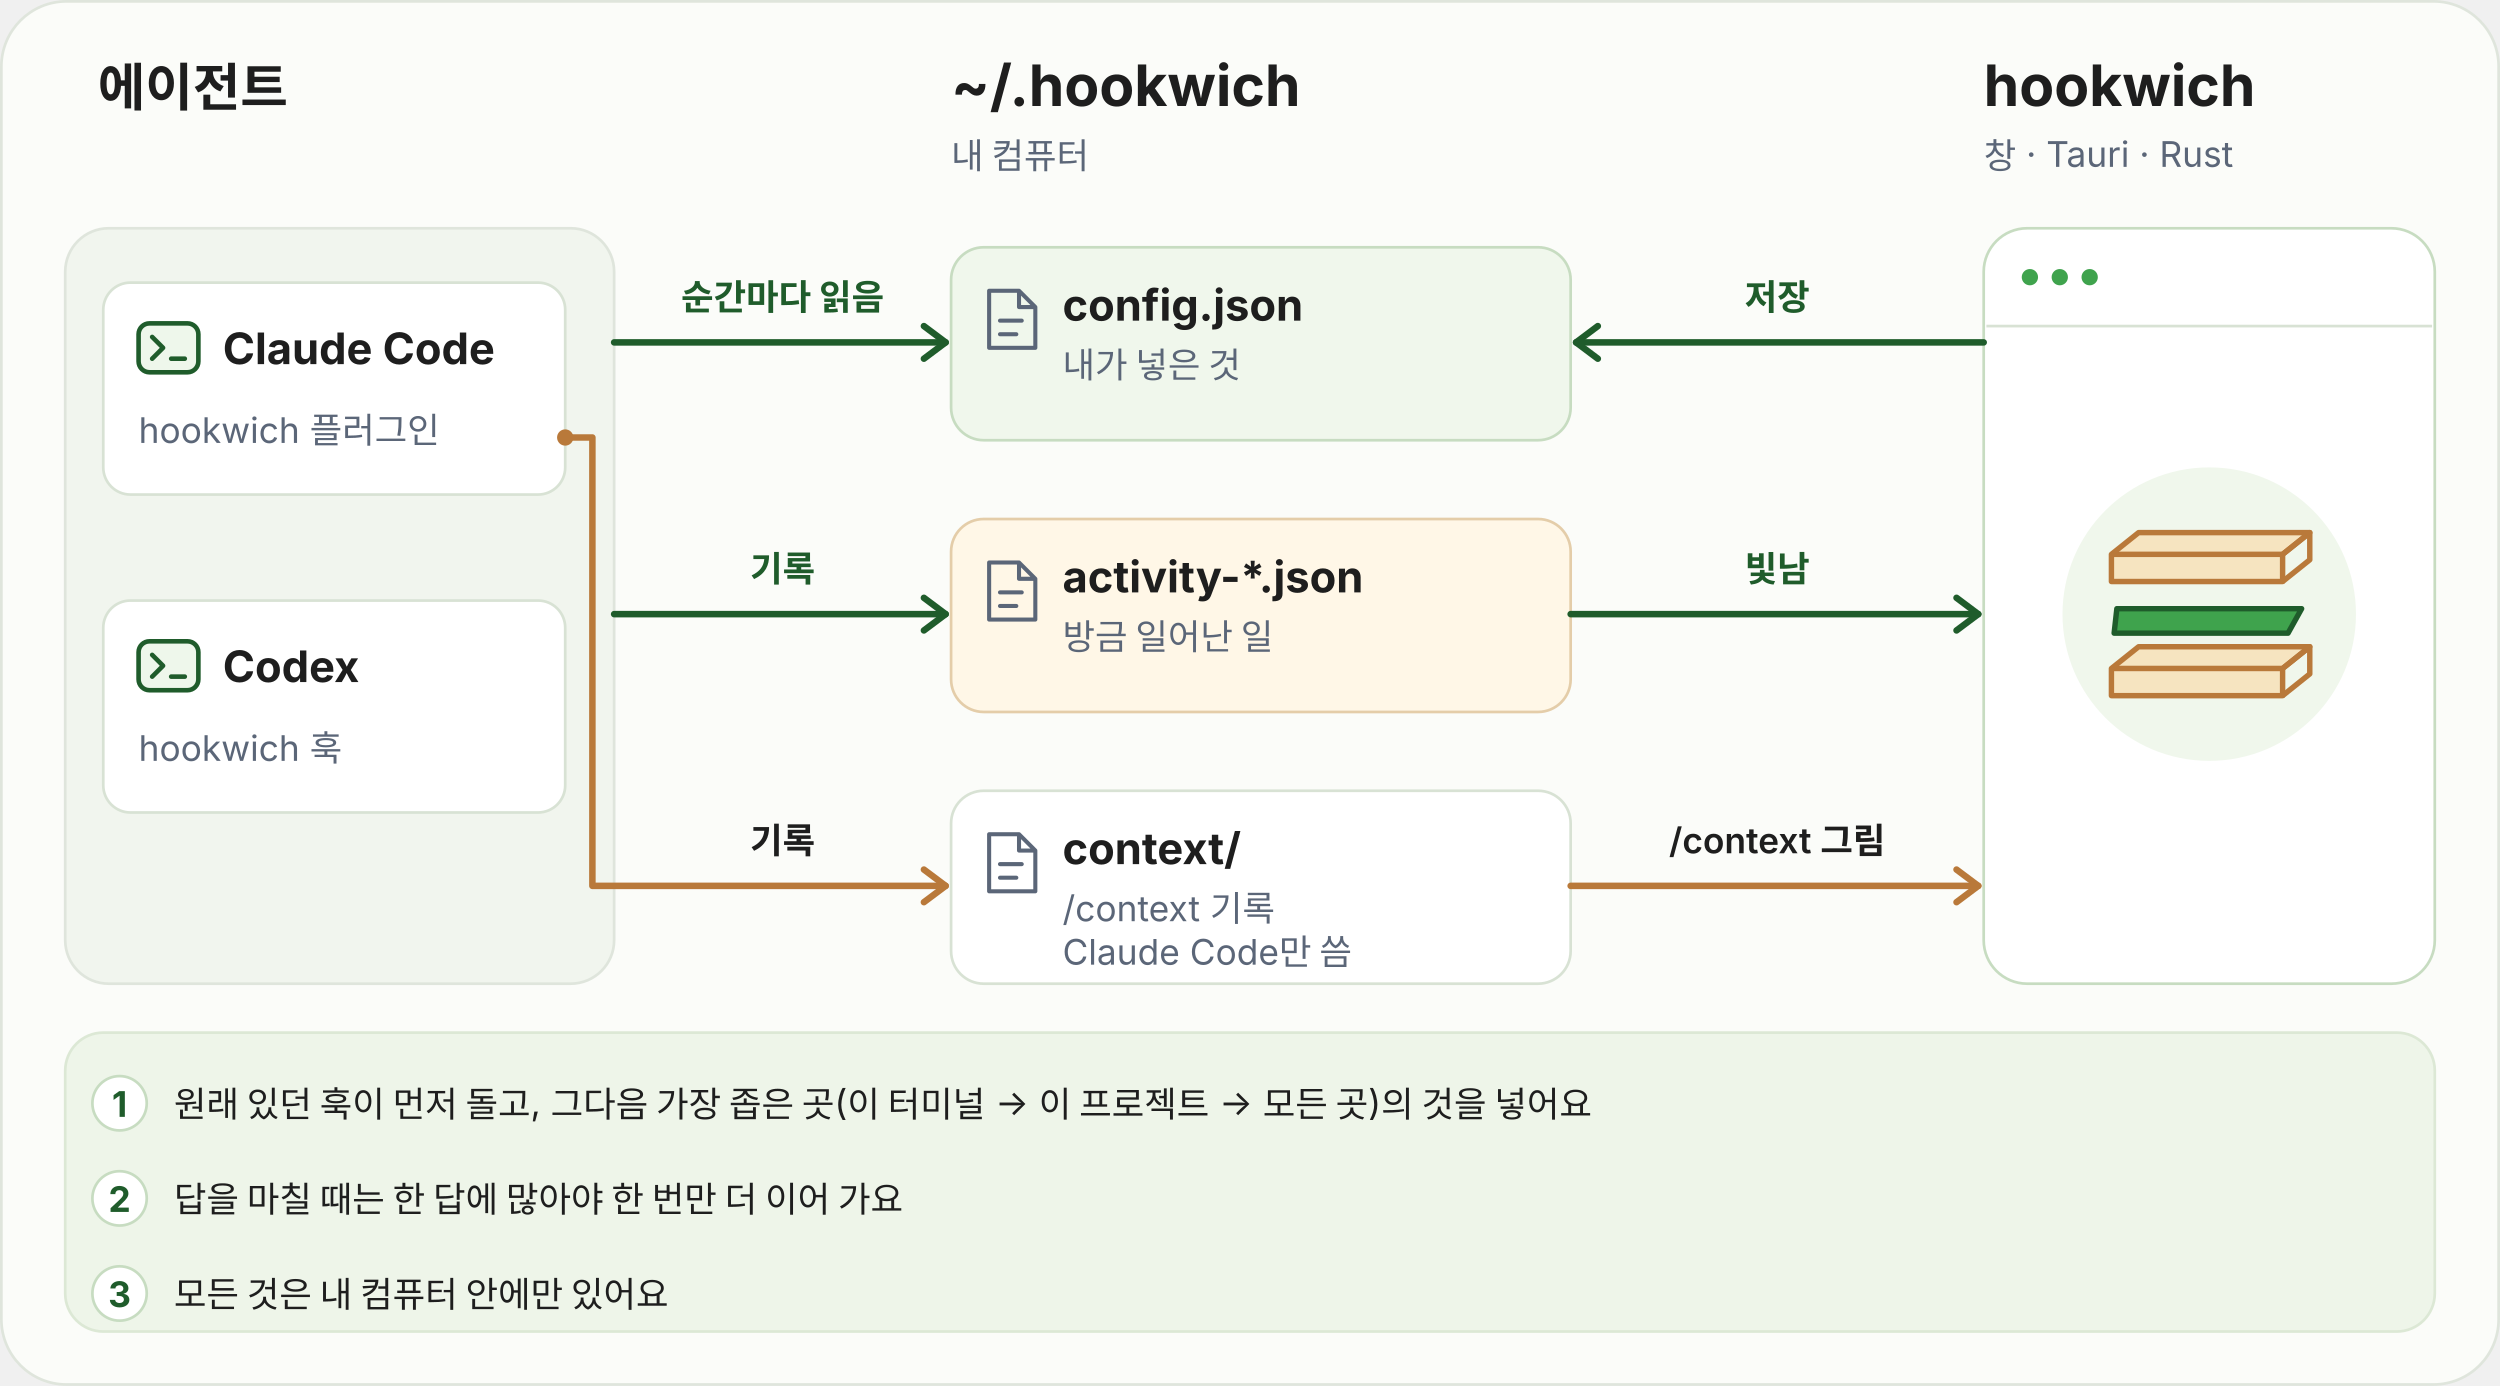
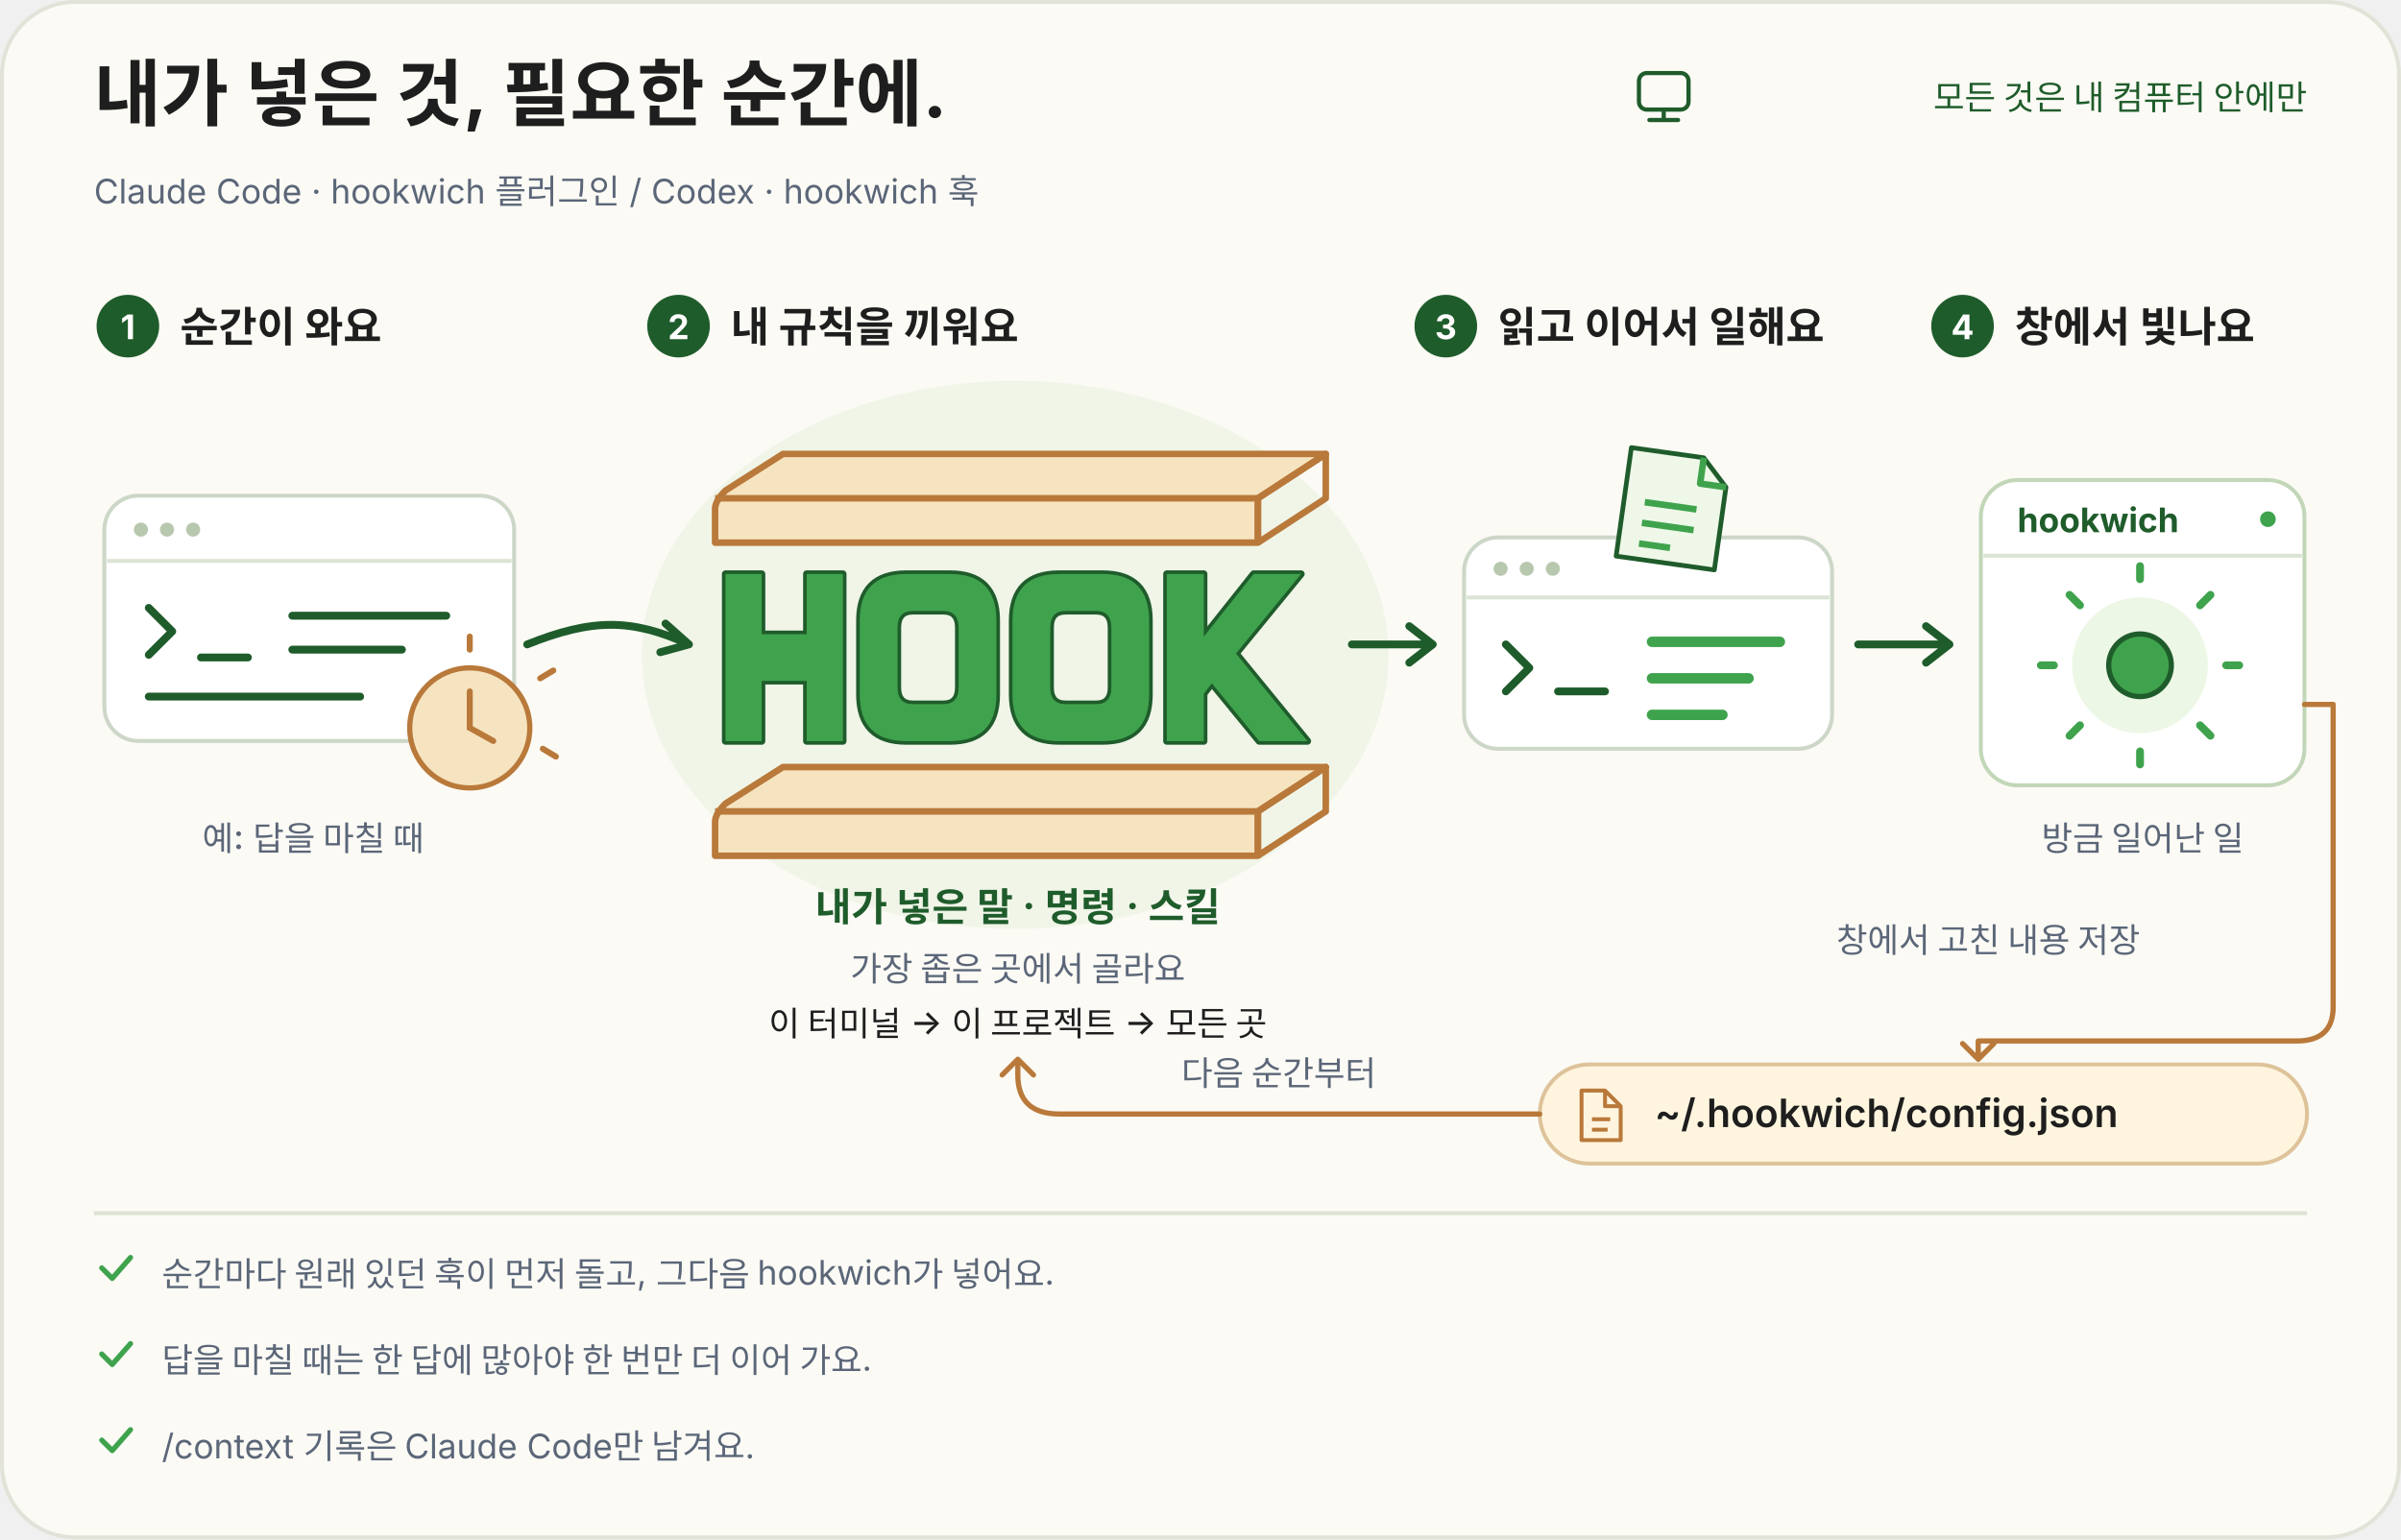
- <svg xmlns="http://www.w3.org/2000/svg" width="920" height="510" viewBox="0 0 920 510" lang="ko" role="img" aria-labelledby="title desc">
-   <rect x=".5" y=".5" width="919" height="509" rx="24" fill="#fbfcf9" stroke="#dfe5dc" />
+ <svg xmlns="http://www.w3.org/2000/svg" width="920" height="590" viewBox="0 0 920 590" lang="ko" role="img" aria-labelledby="title desc">
+   <rect x=".75" y=".75" width="918.5" height="588.5" rx="28" fill="#fbfaf5" stroke="#e2e3d8" stroke-width="1.5" />
  <g font-family="system-ui, -apple-system, &quot;Apple SD Gothic Neo&quot;, &quot;Hiragino Sans&quot;, &quot;PingFang SC&quot;, sans-serif">
-     <text x="36" y="39" font-size="19" fill="#1e1e1e" font-weight="700">에이전트</text>
-     <text x="350" y="39" font-size="21" fill="#1e1e1e" font-weight="700">~/.hookwich</text>
-     <text x="350" y="62" font-size="13" fill="#5b6678" font-weight="400">내 컴퓨터</text>
-     <text x="730" y="39" font-size="21" fill="#1e1e1e" font-weight="700">hookwich</text>
-     <text x="730" y="62" font-size="13" fill="#5b6678" font-weight="400">창 · Tauri · Rust</text>
-     <rect x="24" y="84" width="202" height="278" rx="16" fill="#f1f5ee" stroke="#dfe5dc" />
-     <rect x="38" y="104" width="170" height="78" rx="10" fill="#ffffff" stroke="#d8e2d4" />
-     <rect x="38" y="221" width="170" height="78" rx="10" fill="#ffffff" stroke="#d8e2d4" />
-     <g transform="translate(51 119)" fill="none" stroke="#1f5c2b" stroke-width="1.7" stroke-linecap="round" stroke-linejoin="round">
-       <rect width="22" height="18" rx="4" fill="#eef7eb" />
-       <path d="M5 5L9 9L5 13M12 13H17" />
+     <text x="36" y="46" font-size="28" fill="#1e1e1e" font-weight="750">내가 넣은 것, 필요한 순간에.</text>
+     <text x="36" y="78" font-size="13" fill="#5b6678" font-weight="400">Claude Code · hookwich 플러그인    /    Codex · hookwich 훅</text>
+     <g transform="translate(628 28)" fill="none" stroke="#1f5c2b" stroke-width="1.6" stroke-linecap="round">
+       <rect width="19" height="14" rx="3" />
+       <path d="M9.5 14V18M4 18H15" />
    </g>
-     <text x="82" y="134" font-size="16" fill="#1e1e1e" font-weight="650">Claude Code</text>
-     <text x="51" y="163" font-size="13" fill="#5b6678" font-weight="400">hookwich 플러그인</text>
-     <g transform="translate(51 236)" fill="none" stroke="#1f5c2b" stroke-width="1.7" stroke-linecap="round" stroke-linejoin="round">
-       <rect width="22" height="18" rx="4" fill="#eef7eb" />
-       <path d="M5 5L9 9L5 13M12 13H17" />
+     <text x="884" y="42" font-size="13" fill="#1f5c2b" font-weight="500" text-anchor="end">모든 것은 내 컴퓨터 안에만</text>
+     <circle cx="49" cy="125" r="12" fill="#1f5c2b" />
+     <text x="49" y="130" font-size="13" fill="#ffffff" font-weight="700" text-anchor="middle">1</text>
+     <text x="69" y="131" font-size="16" fill="#1e1e1e" font-weight="700">순간이 와요</text>
+     <circle cx="260" cy="125" r="12" fill="#1f5c2b" />
+     <text x="260" y="130" font-size="13" fill="#ffffff" font-weight="700" text-anchor="middle">2</text>
+     <text x="280" y="131" font-size="16" fill="#1e1e1e" font-weight="700">내 규칙을 끼워요</text>
+     <circle cx="554" cy="125" r="12" fill="#1f5c2b" />
+     <text x="554" y="130" font-size="13" fill="#ffffff" font-weight="700" text-anchor="middle">3</text>
+     <text x="574" y="131" font-size="16" fill="#1e1e1e" font-weight="700">읽고 이어서 일해요</text>
+     <circle cx="752" cy="125" r="12" fill="#1f5c2b" />
+     <text x="752" y="130" font-size="13" fill="#ffffff" font-weight="700" text-anchor="middle">4</text>
+     <text x="772" y="131" font-size="16" fill="#1e1e1e" font-weight="700">창에서 빛나요</text>
+     <ellipse cx="389" cy="251" rx="143" ry="105" fill="#f0f5e8" />
+     <g fill="none" stroke="#1f5c2b" stroke-width="3" stroke-linecap="round" stroke-linejoin="round">
+       <path d="M202 247C227 237 242 237 264 247M255 239L264 247L253 250M518 247H549M540 240L549 247L540 254M712 247H747M738 240L747 247L738 254" />
    </g>
-     <text x="82" y="251" font-size="16" fill="#1e1e1e" font-weight="650">Codex</text>
-     <text x="51" y="280" font-size="13" fill="#5b6678" font-weight="400">hookwich 훅</text>
-     <rect x="350" y="91" width="228" height="71" rx="12" fill="#f0f7ec" stroke="#c7dcc1" />
-     <g transform="translate(364 107)" fill="none" stroke="#5b6678" stroke-width="1.5" stroke-linecap="round" stroke-linejoin="round">
-       <path d="M0 0H11L17 6V21H0ZM11 0V6H17M4 11H12M4 16H10" />
+     <rect x="40" y="190" width="157" height="94" rx="13" fill="#ffffff" stroke="#cdd7c8" stroke-width="1.5" />
+     <path d="M41 215H196" stroke="#dbe4d5" stroke-width="1.5" />
+     <g fill="#b8c8ae">
+       <circle cx="54" cy="203" r="2.7" />
+       <circle cx="64" cy="203" r="2.7" />
+       <circle cx="74" cy="203" r="2.7" />
    </g>
-     <text x="391" y="118" font-size="16" fill="#1e1e1e" font-weight="650">config.json</text>
-     <text x="391" y="139" font-size="13" fill="#5b6678" font-weight="400">내가 넣은 것</text>
-     <rect x="350" y="191" width="228" height="71" rx="12" fill="#fff7e7" stroke="#e4cda9" />
-     <g transform="translate(364 207)" fill="none" stroke="#5b6678" stroke-width="1.5" stroke-linecap="round" stroke-linejoin="round">
-       <path d="M0 0H11L17 6V21H0ZM11 0V6H17M4 11H12M4 16H10" />
+     <g fill="none" stroke="#1f5c2b" stroke-width="3" stroke-linecap="round" stroke-linejoin="round">
+       <path d="M57 233L66 242L57 251M77 252H95M112 236H171M112 249H154M57 267H138" />
    </g>
-     <text x="391" y="218" font-size="16" fill="#1e1e1e" font-weight="650">activity-*.json</text>
-     <text x="391" y="239" font-size="13" fill="#5b6678" font-weight="400">방금 일어난 일</text>
-     <rect x="350" y="291" width="228" height="71" rx="12" fill="#ffffff" stroke="#d8e2d4" />
-     <g transform="translate(364 307)" fill="none" stroke="#5b6678" stroke-width="1.5" stroke-linecap="round" stroke-linejoin="round">
-       <path d="M0 0H11L17 6V21H0ZM11 0V6H17M4 11H12M4 16H10" />
+     <circle cx="180" cy="279" r="23" fill="#f6e4c0" stroke="#b9793a" stroke-width="2" />
+     <g fill="none" stroke="#b9793a" stroke-width="2.3" stroke-linecap="round">
+       <path d="M180 265V279L189 284M180 249V244M207 260L212 257M208 287L213 290" />
    </g>
-     <text x="391" y="318" font-size="16" fill="#1e1e1e" font-weight="650">context/</text>
-     <text x="391" y="339" font-size="13" fill="#5b6678" font-weight="400">/context 기록</text>
-     <text x="391" y="355" font-size="13" fill="#5b6678" font-weight="400">Claude Code만 씀</text>
-     <rect x="730" y="84" width="166" height="278" rx="16" fill="#ffffff" stroke="#c7dcc1" />
-     <path d="M731 120H895" stroke="#d8e2d4" />
-     <g fill="#3fa34d">
-       <circle cx="747" cy="102" r="3" />
-       <circle cx="758" cy="102" r="3" />
-       <circle cx="769" cy="102" r="3" />
+     <text x="120" y="326" font-size="13" fill="#5b6678" font-weight="500" text-anchor="middle">예: 답을 마칠 때</text>
+     <g transform="translate(274 174)" fill="#f6e4c0" stroke="#b9793a" stroke-width="2.5" stroke-linejoin="round">
+       <path d="M26 0H234L208 17V34H0V21Q0 18 4 14Z" />
+       <path d="M0 17H208L234 0V17L208 34M208 17V34" fill="none" />
    </g>
-     <circle cx="813" cy="226" r="54" fill="#f0f7ec" />
-     <g stroke-linejoin="round">
-       <path d="M777 204L787 196H850L840 204V214H777Z" fill="#f6e4c0" stroke="#b9793a" stroke-width="2" />
-       <path d="M777 204H840L850 196V206L840 214" fill="none" stroke="#b9793a" stroke-width="2" />
-       <path d="M779 224H847L842 233H778Z" fill="#3fa34d" stroke="#1f5c2b" stroke-width="2" />
-       <path d="M777 246L787 238H850L840 246V256H777Z" fill="#f6e4c0" stroke="#b9793a" stroke-width="2" />
-       <path d="M777 246H840L850 238V248L840 256" fill="none" stroke="#b9793a" stroke-width="2" />
+     <g transform="translate(278 220) scale(.308)" fill="#3fa34d" stroke="#1f5c2b" stroke-width="9" stroke-linejoin="round" paint-order="stroke fill" fill-rule="evenodd">
+       <path d="M0 0H45V75H101V0H146V208H101V133H45V208H0Z" />
+       <path d="M225 0H279Q337 0 337 58V150Q337 208 279 208H225Q167 208 167 150V58Q167 0 225 0ZM233 46Q214 46 214 67V141Q214 162 233 162H271Q290 162 290 141V67Q290 46 271 46Z" />
+       <path d="M415 0H469Q527 0 527 58V150Q527 208 469 208H415Q357 208 357 150V58Q357 0 415 0ZM423 46Q404 46 404 67V141Q404 162 423 162H461Q480 162 480 141V67Q480 46 461 46Z" />
+       <path d="M549 0H595V78L657 0H716L635 99L724 208H664L605 136L595 149V208H549Z" />
    </g>
-     <g fill="none" stroke="#1f5c2b" stroke-width="2.4" stroke-linecap="round" stroke-linejoin="round">
-       <path d="M226 126H348" />
-       <path d="M226 226H348" />
-       <path d="M730 126H580" />
-       <path d="M578 226H728" />
+     <g transform="translate(274 294)" fill="#f6e4c0" stroke="#b9793a" stroke-width="2.5" stroke-linejoin="round">
+       <path d="M26 0H234L208 17V34H0V21Q0 18 4 14Z" />
+       <path d="M0 17H208L234 0V17L208 34M208 17V34" fill="none" />
    </g>
-     <g fill="none" stroke="#b9793a" stroke-width="2.4" stroke-linecap="round" stroke-linejoin="round">
-       <path d="M208 161H218V326H348" />
-       <path d="M578 326H728" />
+     <text x="390" y="353" font-size="15" fill="#1f5c2b" font-weight="700" text-anchor="middle">내가 넣은 말 · 명령 · 스킬</text>
+     <text x="390" y="376" font-size="13" fill="#5b6678" font-weight="500" text-anchor="middle">가장 좁은 곳에서 골라요</text>
+     <text x="390" y="397" font-size="13" fill="#1e1e1e" font-weight="500" text-anchor="middle">이 터미널 → 이 프로젝트 → 모든 곳</text>
+     <rect x="561" y="206" width="141" height="81" rx="13" fill="#ffffff" stroke="#cdd7c8" stroke-width="1.5" />
+     <path d="M562 229H701" stroke="#dbe4d5" stroke-width="1.5" />
+     <g fill="#b8c8ae">
+       <circle cx="575" cy="218" r="2.7" />
+       <circle cx="585" cy="218" r="2.7" />
+       <circle cx="595" cy="218" r="2.7" />
    </g>
-     <circle cx="208" cy="161" r="3" fill="#b9793a" />
-     <text x="288" y="114" font-size="13" fill="#1f5c2b" font-weight="600" text-anchor="middle">순간마다 읽음</text>
-     <text x="288" y="214" font-size="13" fill="#1f5c2b" font-weight="600" text-anchor="middle">기록</text>
-     <text x="288" y="314" font-size="13" fill="#1e1e1e" font-weight="600" text-anchor="middle">기록</text>
-     <text x="654" y="114" font-size="13" fill="#1f5c2b" font-weight="600" text-anchor="middle">저장</text>
-     <text x="654" y="214" font-size="13" fill="#1f5c2b" font-weight="600" text-anchor="middle">빛남</text>
-     <text x="654" y="314" font-size="13" fill="#1e1e1e" font-weight="600" text-anchor="middle">/context 그림</text>
-     <rect x="24" y="380" width="872" height="110" rx="14" fill="#eef5e9" stroke="#dce8d5" />
-     <circle cx="44" cy="406" r="10" fill="#ffffff" stroke="#c7dcc1" />
-     <text x="44" y="411" font-size="13" fill="#1f5c2b" font-weight="650" text-anchor="middle">1</text>
-     <text x="64" y="411" font-size="13" fill="#1e1e1e" font-weight="400">원래 있던 훅이 먼저 돌고, 그다음 가장 좁은 곳(이 터미널 → 이 프로젝트 → 모든 곳)의 것을 넣어요</text>
-     <circle cx="44" cy="441" r="10" fill="#ffffff" stroke="#c7dcc1" />
-     <text x="44" y="446" font-size="13" fill="#1f5c2b" font-weight="650" text-anchor="middle">2</text>
-     <text x="64" y="446" font-size="13" fill="#1e1e1e" font-weight="400">답을 마칠 때는 한 답에 많아야 한 번만 더 이어 가요</text>
-     <circle cx="44" cy="476" r="10" fill="#ffffff" stroke="#c7dcc1" />
-     <text x="44" y="481" font-size="13" fill="#1f5c2b" font-weight="650" text-anchor="middle">3</text>
-     <text x="64" y="481" font-size="13" fill="#1e1e1e" font-weight="400">모든 것은 내 컴퓨터 안에만 있어요</text>
-     <g fill="none" stroke="#1f5c2b" stroke-width="2.4" stroke-linecap="round" stroke-linejoin="round">
-       <path d="M340 120L348 126L340 132M340 220L348 226L340 232M588 120L580 126L588 132M720 220L728 226L720 232" />
+     <g fill="none" stroke="#1f5c2b" stroke-width="3" stroke-linecap="round" stroke-linejoin="round">
+       <path d="M577 247L586 256L577 265M597 265H615" />
    </g>
-     <g fill="none" stroke="#b9793a" stroke-width="2.4" stroke-linecap="round" stroke-linejoin="round">
-       <path d="M340 320L348 326L340 332M720 320L728 326L720 332" />
+     <path d="M633 246H682M633 260H670M633 274H660" fill="none" stroke="#3fa34d" stroke-width="4" stroke-linecap="round" />
+     <g transform="translate(622 174) rotate(8 19 21)" stroke-linejoin="round">
+       <path d="M0 0H28L38 10V42H0Z" fill="#eef7e8" stroke="#1f5c2b" stroke-width="1.8" />
+       <path d="M28 0V10H38M8 20H28M8 28H28M8 36H20" fill="none" stroke="#3fa34d" stroke-width="2.5" />
    </g>
+     <rect x="759" y="184" width="124" height="117" rx="14" fill="#ffffff" stroke="#c2d6b8" stroke-width="1.5" />
+     <path d="M760 213H882" stroke="#dbe4d5" stroke-width="1.5" />
+     <text x="773" y="204" font-size="13" fill="#1f5c2b" font-weight="650">hookwich</text>
+     <circle cx="869" cy="199" r="3" fill="#3fa34d" />
+     <circle cx="820" cy="255" r="26" fill="#edf7e6" />
+     <circle cx="820" cy="255" r="12" fill="#3fa34d" stroke="#1f5c2b" stroke-width="2" />
+     <g fill="none" stroke="#3fa34d" stroke-width="3" stroke-linecap="round">
+       <path d="M820 222V217M820 288V293M787 255H782M853 255H858M797 232L793 228M843 278L847 282M797 278L793 282M843 232L847 228" />
+     </g>
+     <text x="821" y="326" font-size="13" fill="#5b6678" font-weight="500" text-anchor="middle">방금 일어난 일</text>
+     <g fill="none" stroke="#b9793a" stroke-width="2" stroke-linecap="round" stroke-linejoin="round">
+       <path d="M883 270H894V386Q894 399 880 399H758V406M752 400L758 406L764 400" />
+     </g>
+     <text x="820" y="365" font-size="13" fill="#5b6678" font-weight="500" text-anchor="end">창에서 고친 내용 저장</text>
+     <rect x="590" y="408" width="294" height="38" rx="19" fill="#fff5df" stroke="#dec39a" stroke-width="1.5" />
+     <g transform="translate(606 418)" fill="none" stroke="#b9793a" stroke-width="1.5" stroke-linejoin="round">
+       <path d="M0 0H9L15 6V19H0ZM9 0V6H15M4 11H11M4 15H10" />
+     </g>
+     <text x="634" y="432" font-size="15" fill="#1e1e1e" font-weight="600">~/.hookwich/config.json</text>
+     <g fill="none" stroke="#b9793a" stroke-width="2" stroke-linecap="round" stroke-linejoin="round">
+       <path d="M590 427H406Q390 427 390 412V406M384 412L390 406L396 412" />
+     </g>
+     <text x="490" y="416" font-size="13" fill="#5b6678" font-weight="500" text-anchor="middle">다음 순간부터</text>
+     <path d="M36 465H884" stroke="#dde3d5" stroke-width="1.5" />
+     <path d="M39 486L43 490L50 482" fill="none" stroke="#3fa34d" stroke-width="2" stroke-linecap="round" stroke-linejoin="round" />
+     <text x="62" y="493" font-size="13" fill="#5b6678" font-weight="400">순간마다 원래 있던 훅이 먼저 돌고, 그다음 hookwich가 넣어요.</text>
+     <path d="M39 519L43 523L50 515" fill="none" stroke="#3fa34d" stroke-width="2" stroke-linecap="round" stroke-linejoin="round" />
+     <text x="62" y="526" font-size="13" fill="#5b6678" font-weight="400">답을 마칠 때는 한 답에 많아야 한 번만 더 이어 가요.</text>
+     <path d="M39 552L43 556L50 548" fill="none" stroke="#3fa34d" stroke-width="2" stroke-linecap="round" stroke-linejoin="round" />
+     <text x="62" y="559" font-size="13" fill="#5b6678" font-weight="400">/context 기록은 Claude Code만 남겨요.</text>
  </g>
</svg>
